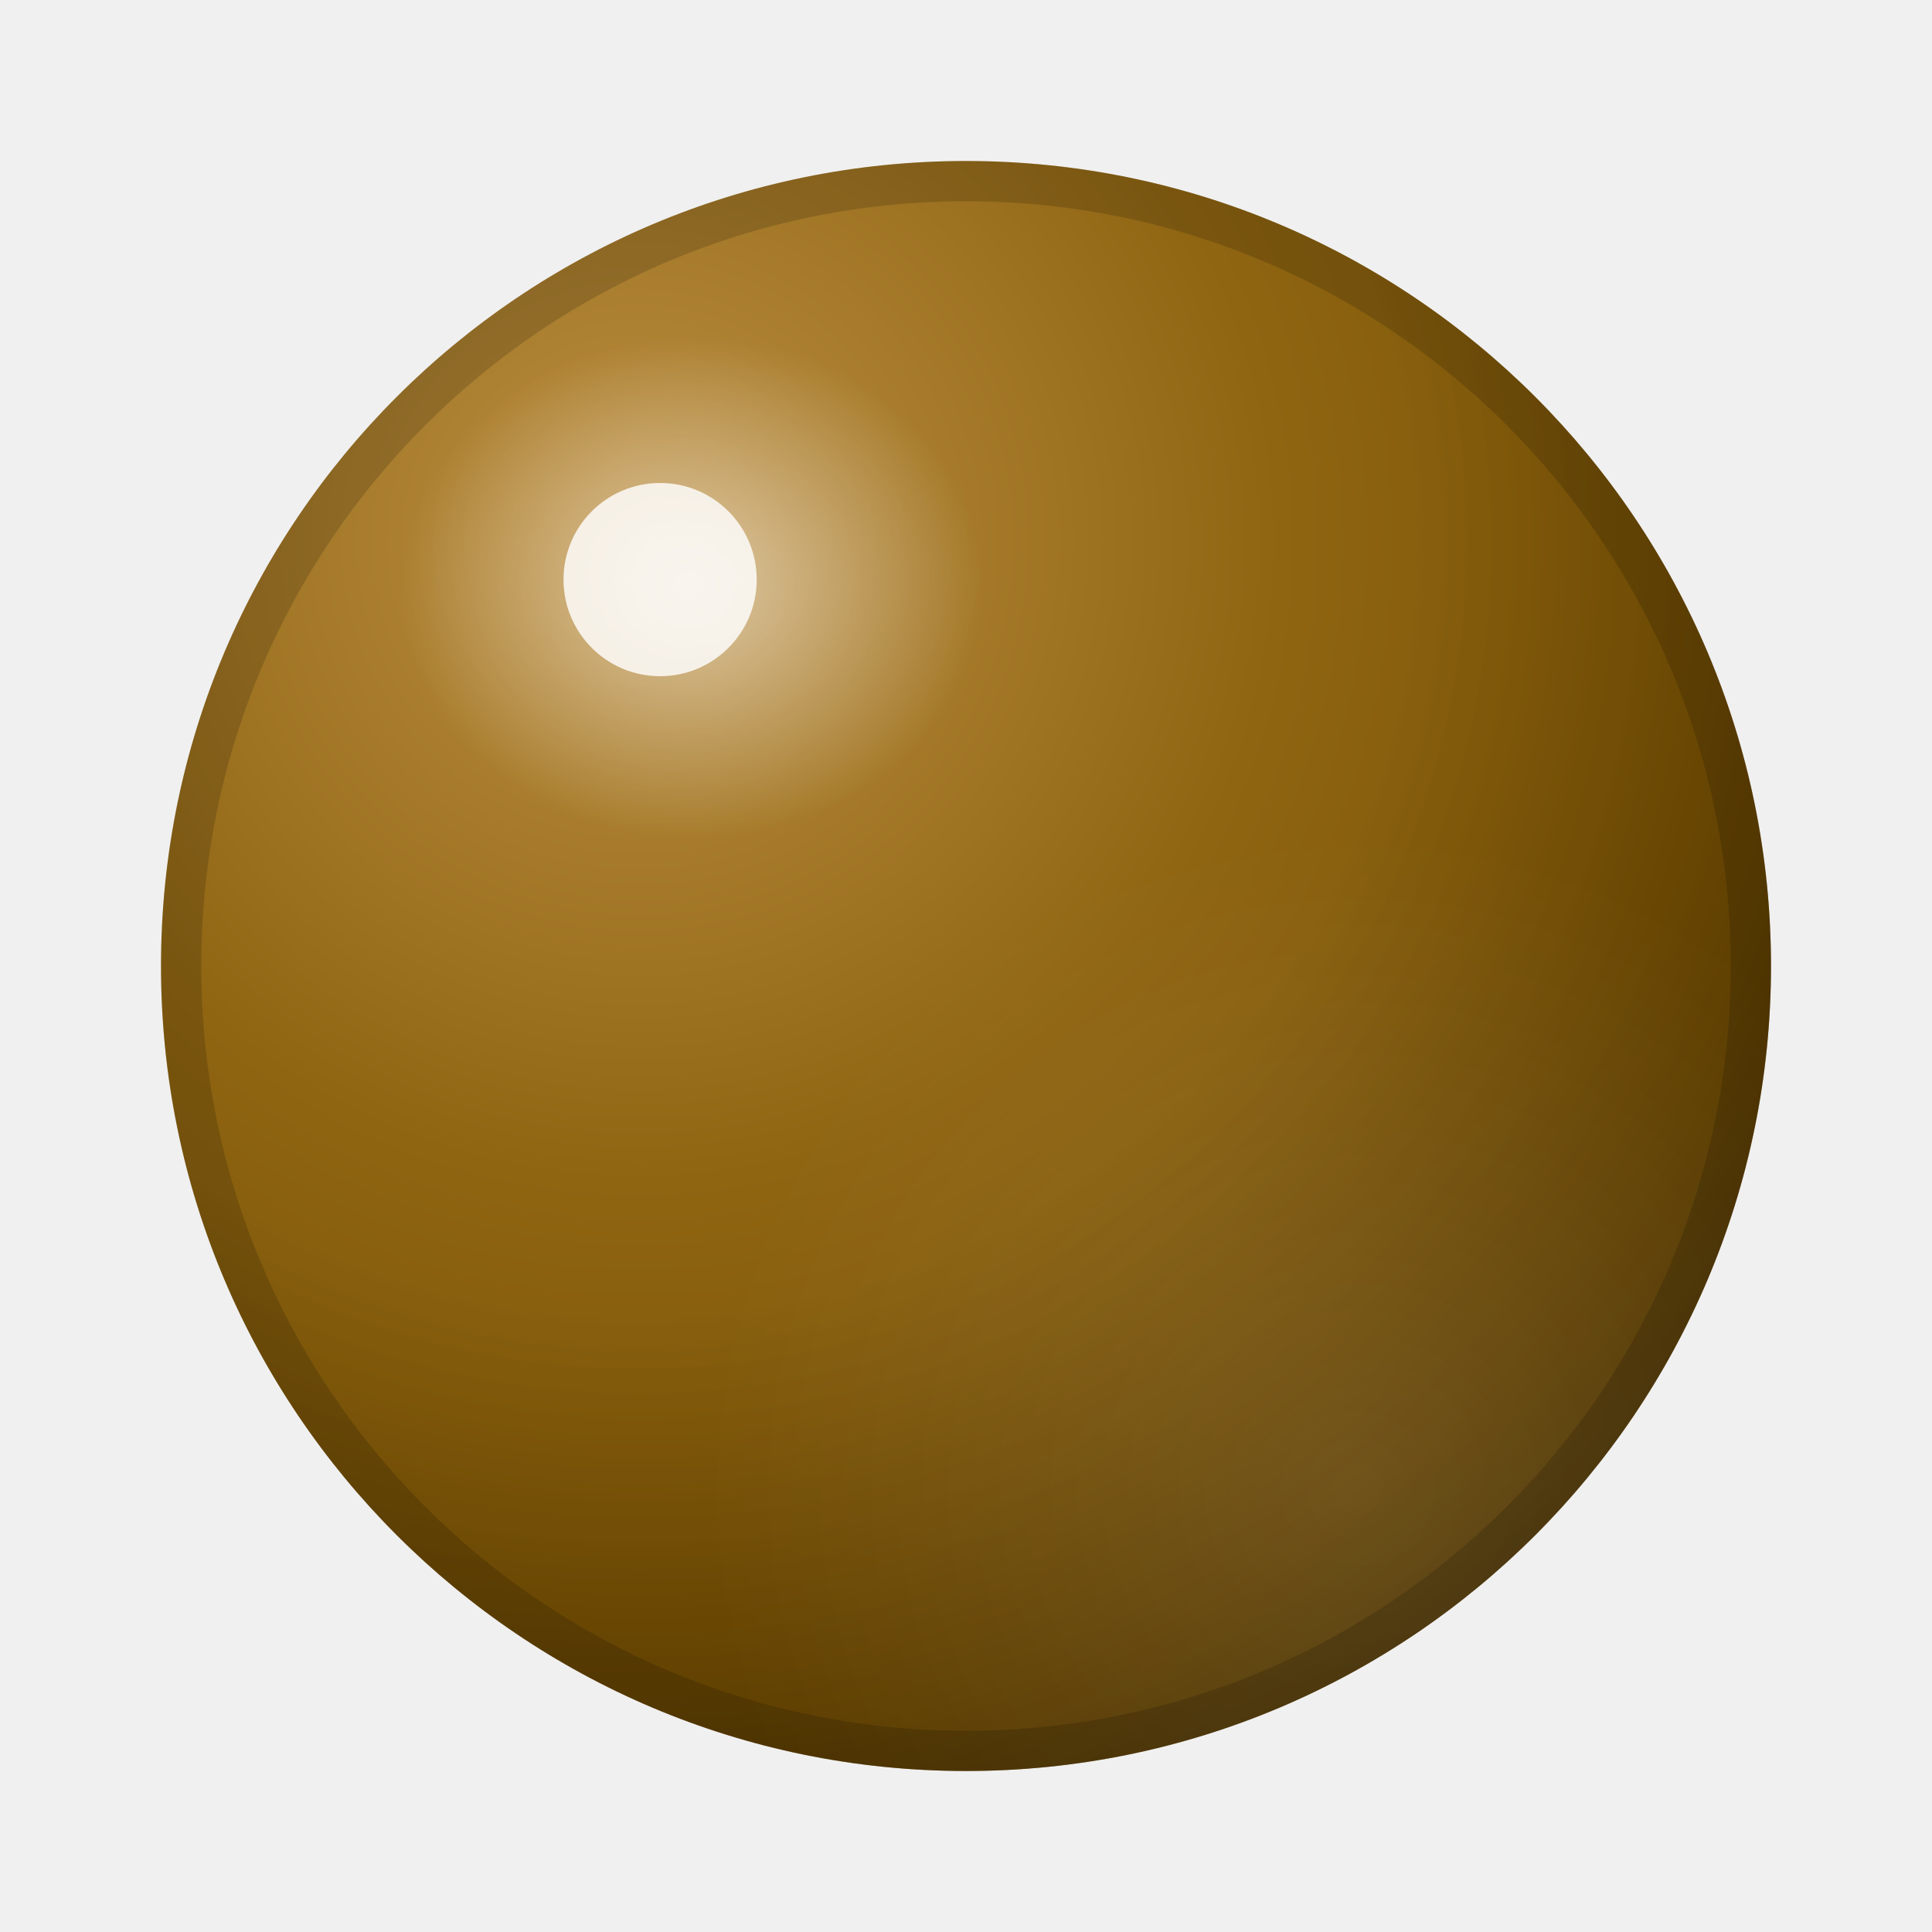
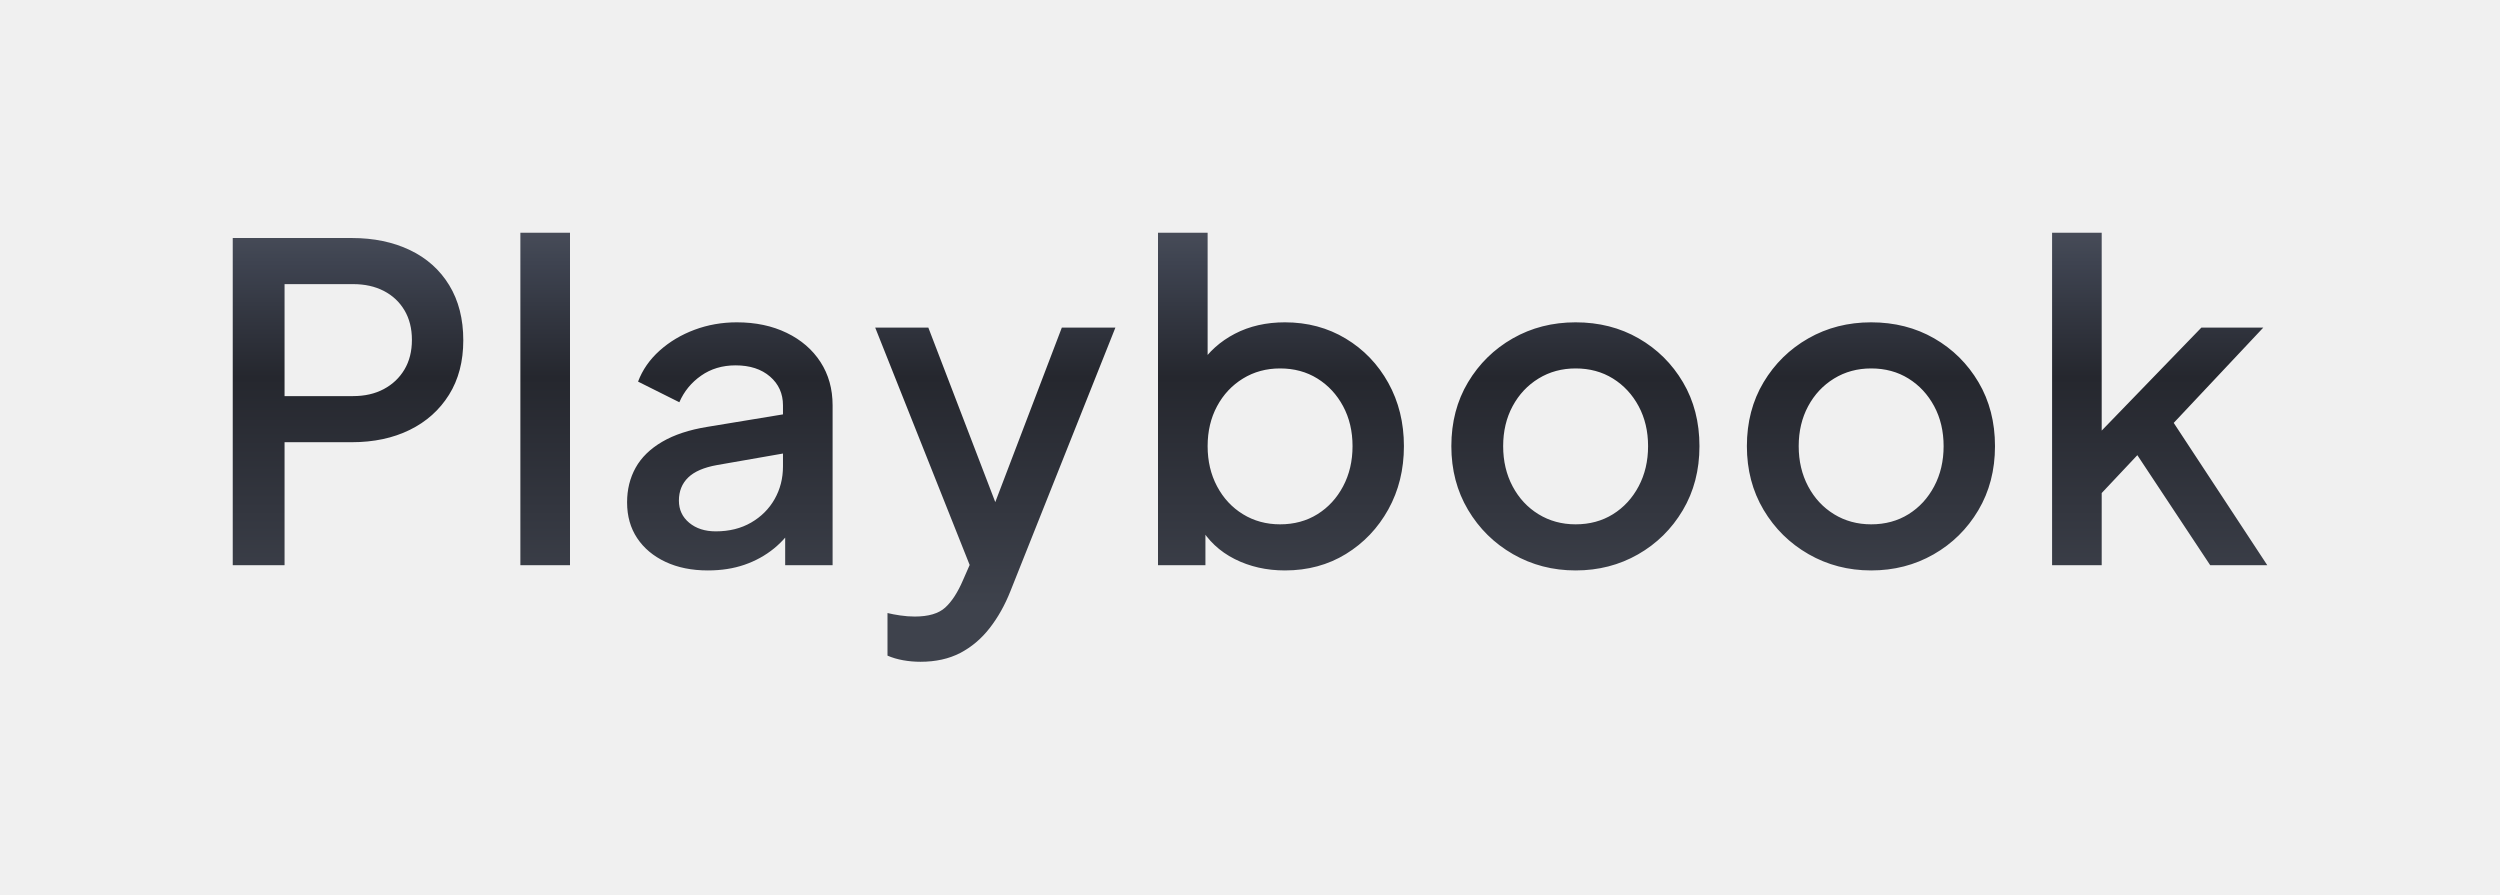
- <svg xmlns="http://www.w3.org/2000/svg" viewBox="-50 235.5 600 600" width="300" height="300">
+ <svg xmlns="http://www.w3.org/2000/svg" viewBox="290 -379 5693 2037" width="2846.5" height="1018.5">
  <defs>
-     <radialGradient id="jb" cx="0.30" cy="0.24" r="1.033">
-       <stop offset="0" stop-color="#BC8F42" />
-       <stop offset="0.38" stop-color="#8F6512" />
-       <stop offset="0.72" stop-color="#754E00" />
-       <stop offset="1" stop-color="#553800" />
-     </radialGradient>
-     <radialGradient id="jo" cx="0.30" cy="0.24" r="0.86">
-       <stop offset="0.55" stop-color="#000" stop-opacity="0" />
-       <stop offset="1" stop-color="#000" stop-opacity="0.3" />
-     </radialGradient>
-     <radialGradient id="jr" cx="0.74" cy="0.82" r="0.40">
-       <stop offset="0" stop-color="#fff" stop-opacity="0.10" />
-       <stop offset="1" stop-color="#fff" stop-opacity="0" />
-     </radialGradient>
-     <radialGradient id="js">
-       <stop offset="0" stop-color="#fff" stop-opacity="0.52" />
-       <stop offset="1" stop-color="#fff" stop-opacity="0" />
-     </radialGradient>
+     <linearGradient id="w" gradientUnits="userSpaceOnUse" x1="0" y1="0" x2="0" y2="1000">
+       <stop offset="0" stop-color="#5A5E68" />
+       <stop offset="0.22" stop-color="#3E4350" />
+       <stop offset="0.48" stop-color="#25272E" />
+       <stop offset="0.78" stop-color="#33363F" />
+       <stop offset="1" stop-color="#3E424C" />
+     </linearGradient>
  </defs>
-   <circle cx="250" cy="535.5" r="250" fill="url(#jb)" />
-   <circle cx="250" cy="535.5" r="250" fill="url(#jo)" />
-   <circle cx="250" cy="535.5" r="250" fill="url(#jr)" />
-   <circle cx="250" cy="535.5" r="243.75" fill="none" stroke="#000" stroke-opacity="0.16" stroke-width="12.5" />
-   <ellipse cx="165" cy="418" rx="90" ry="77.5" fill="url(#js)" />
-   <circle cx="155" cy="415.5" r="30" fill="#fff" fill-opacity="0.82" />
+   <path d="M938 908L820 908L820 163L1091 163Q1166 163 1223.5 190.5Q1281 218 1313 270.5Q1345 323 1345 396L1345 396Q1345 468 1312.5 520Q1280 572 1223 600Q1166 628 1091 628L1091 628L938 628L938 908ZM938 268L938 523L1094 523Q1134 523 1164 507Q1194 491 1211 462.5Q1228 434 1228 395L1228 395Q1228 356 1211 327.5Q1194 299 1164 283.5Q1134 268 1094 268L1094 268L938 268ZM1588 908L1475 908L1475 151L1588 151L1588 908ZM1902 920L1902 920Q1847 920 1805.5 900.5Q1764 881 1741 846.5Q1718 812 1718 765L1718 765Q1718 721 1737.5 686Q1757 651 1798 627Q1839 603 1901 593L1901 593L2089 562L2089 651L1923 680Q1878 688 1857 708.5Q1836 729 1836 761L1836 761Q1836 792 1859.5 811.5Q1883 831 1920 831L1920 831Q1966 831 2000.5 811Q2035 791 2054 757.5Q2073 724 2073 683L2073 683L2073 544Q2073 504 2043.5 478.5Q2014 453 1965 453L1965 453Q1920 453 1886.5 476.5Q1853 500 1837 537L1837 537L1743 490Q1758 450 1792 419.5Q1826 389 1871.5 372Q1917 355 1968 355L1968 355Q2032 355 2081.5 379Q2131 403 2158.5 445.5Q2186 488 2186 544L2186 544L2186 908L2078 908L2078 810L2101 813Q2082 846 2052.5 870Q2023 894 1985.5 907Q1948 920 1902 920ZM2386 1128L2386 1128Q2366 1128 2346.5 1124.5Q2327 1121 2311 1114L2311 1114L2311 1017Q2323 1020 2340 1022.5Q2357 1025 2373 1025L2373 1025Q2420 1025 2442.5 1004.5Q2465 984 2483 942L2483 942L2519 860L2517 955L2283 367L2404 367L2577 818L2536 818L2708 367L2830 367L2591 967Q2572 1015 2543.5 1051.5Q2515 1088 2476.5 1108Q2438 1128 2386 1128ZM3216 920L3216 920Q3153 920 3101.5 894Q3050 868 3022 819L3022 819L3035 798L3035 908L2927 908L2927 151L3040 151L3040 479L3022 453Q3052 407 3102 381Q3152 355 3216 355L3216 355Q3293 355 3354.5 392Q3416 429 3451.5 493Q3487 557 3487 637L3487 637Q3487 717 3451.5 781Q3416 845 3355 882.5Q3294 920 3216 920ZM3205 815L3205 815Q3253 815 3290 792Q3327 769 3348.5 728.5Q3370 688 3370 637L3370 637Q3370 586 3348.5 546Q3327 506 3290 483Q3253 460 3205 460L3205 460Q3158 460 3120.5 483Q3083 506 3061.5 546Q3040 586 3040 637L3040 637Q3040 688 3061.5 728.5Q3083 769 3120.5 792Q3158 815 3205 815ZM3878 920L3878 920Q3800 920 3735.5 883Q3671 846 3633 782Q3595 718 3595 637L3595 637Q3595 555 3633 491.5Q3671 428 3735 391.5Q3799 355 3878 355L3878 355Q3958 355 4021.5 391.5Q4085 428 4122.5 491.5Q4160 555 4160 637L4160 637Q4160 719 4122 783Q4084 847 4020 883.5Q3956 920 3878 920ZM3878 815L3878 815Q3926 815 3963 792Q4000 769 4021.5 728.5Q4043 688 4043 637L4043 637Q4043 586 4021.5 546Q4000 506 3963 483Q3926 460 3878 460L3878 460Q3831 460 3793.5 483Q3756 506 3734.5 546Q3713 586 3713 637L3713 637Q3713 688 3734.5 728.5Q3756 769 3793.5 792Q3831 815 3878 815ZM4551 920L4551 920Q4473 920 4408.5 883Q4344 846 4306 782Q4268 718 4268 637L4268 637Q4268 555 4306 491.5Q4344 428 4408 391.5Q4472 355 4551 355L4551 355Q4631 355 4694.5 391.5Q4758 428 4795.5 491.5Q4833 555 4833 637L4833 637Q4833 719 4795 783Q4757 847 4693 883.5Q4629 920 4551 920ZM4551 815L4551 815Q4599 815 4636 792Q4673 769 4694.5 728.5Q4716 688 4716 637L4716 637Q4716 586 4694.5 546Q4673 506 4636 483Q4599 460 4551 460L4551 460Q4504 460 4466.5 483Q4429 506 4407.5 546Q4386 586 4386 637L4386 637Q4386 688 4407.5 728.5Q4429 769 4466.5 792Q4504 815 4551 815ZM5076 908L4963 908L4963 151L5076 151L5076 658L5032 647L5303 367L5444 367L5240 584L5453 908L5323 908L5133 621L5200 612L5040 782L5076 707L5076 908Z" fill="url(#w)" />
</svg>
